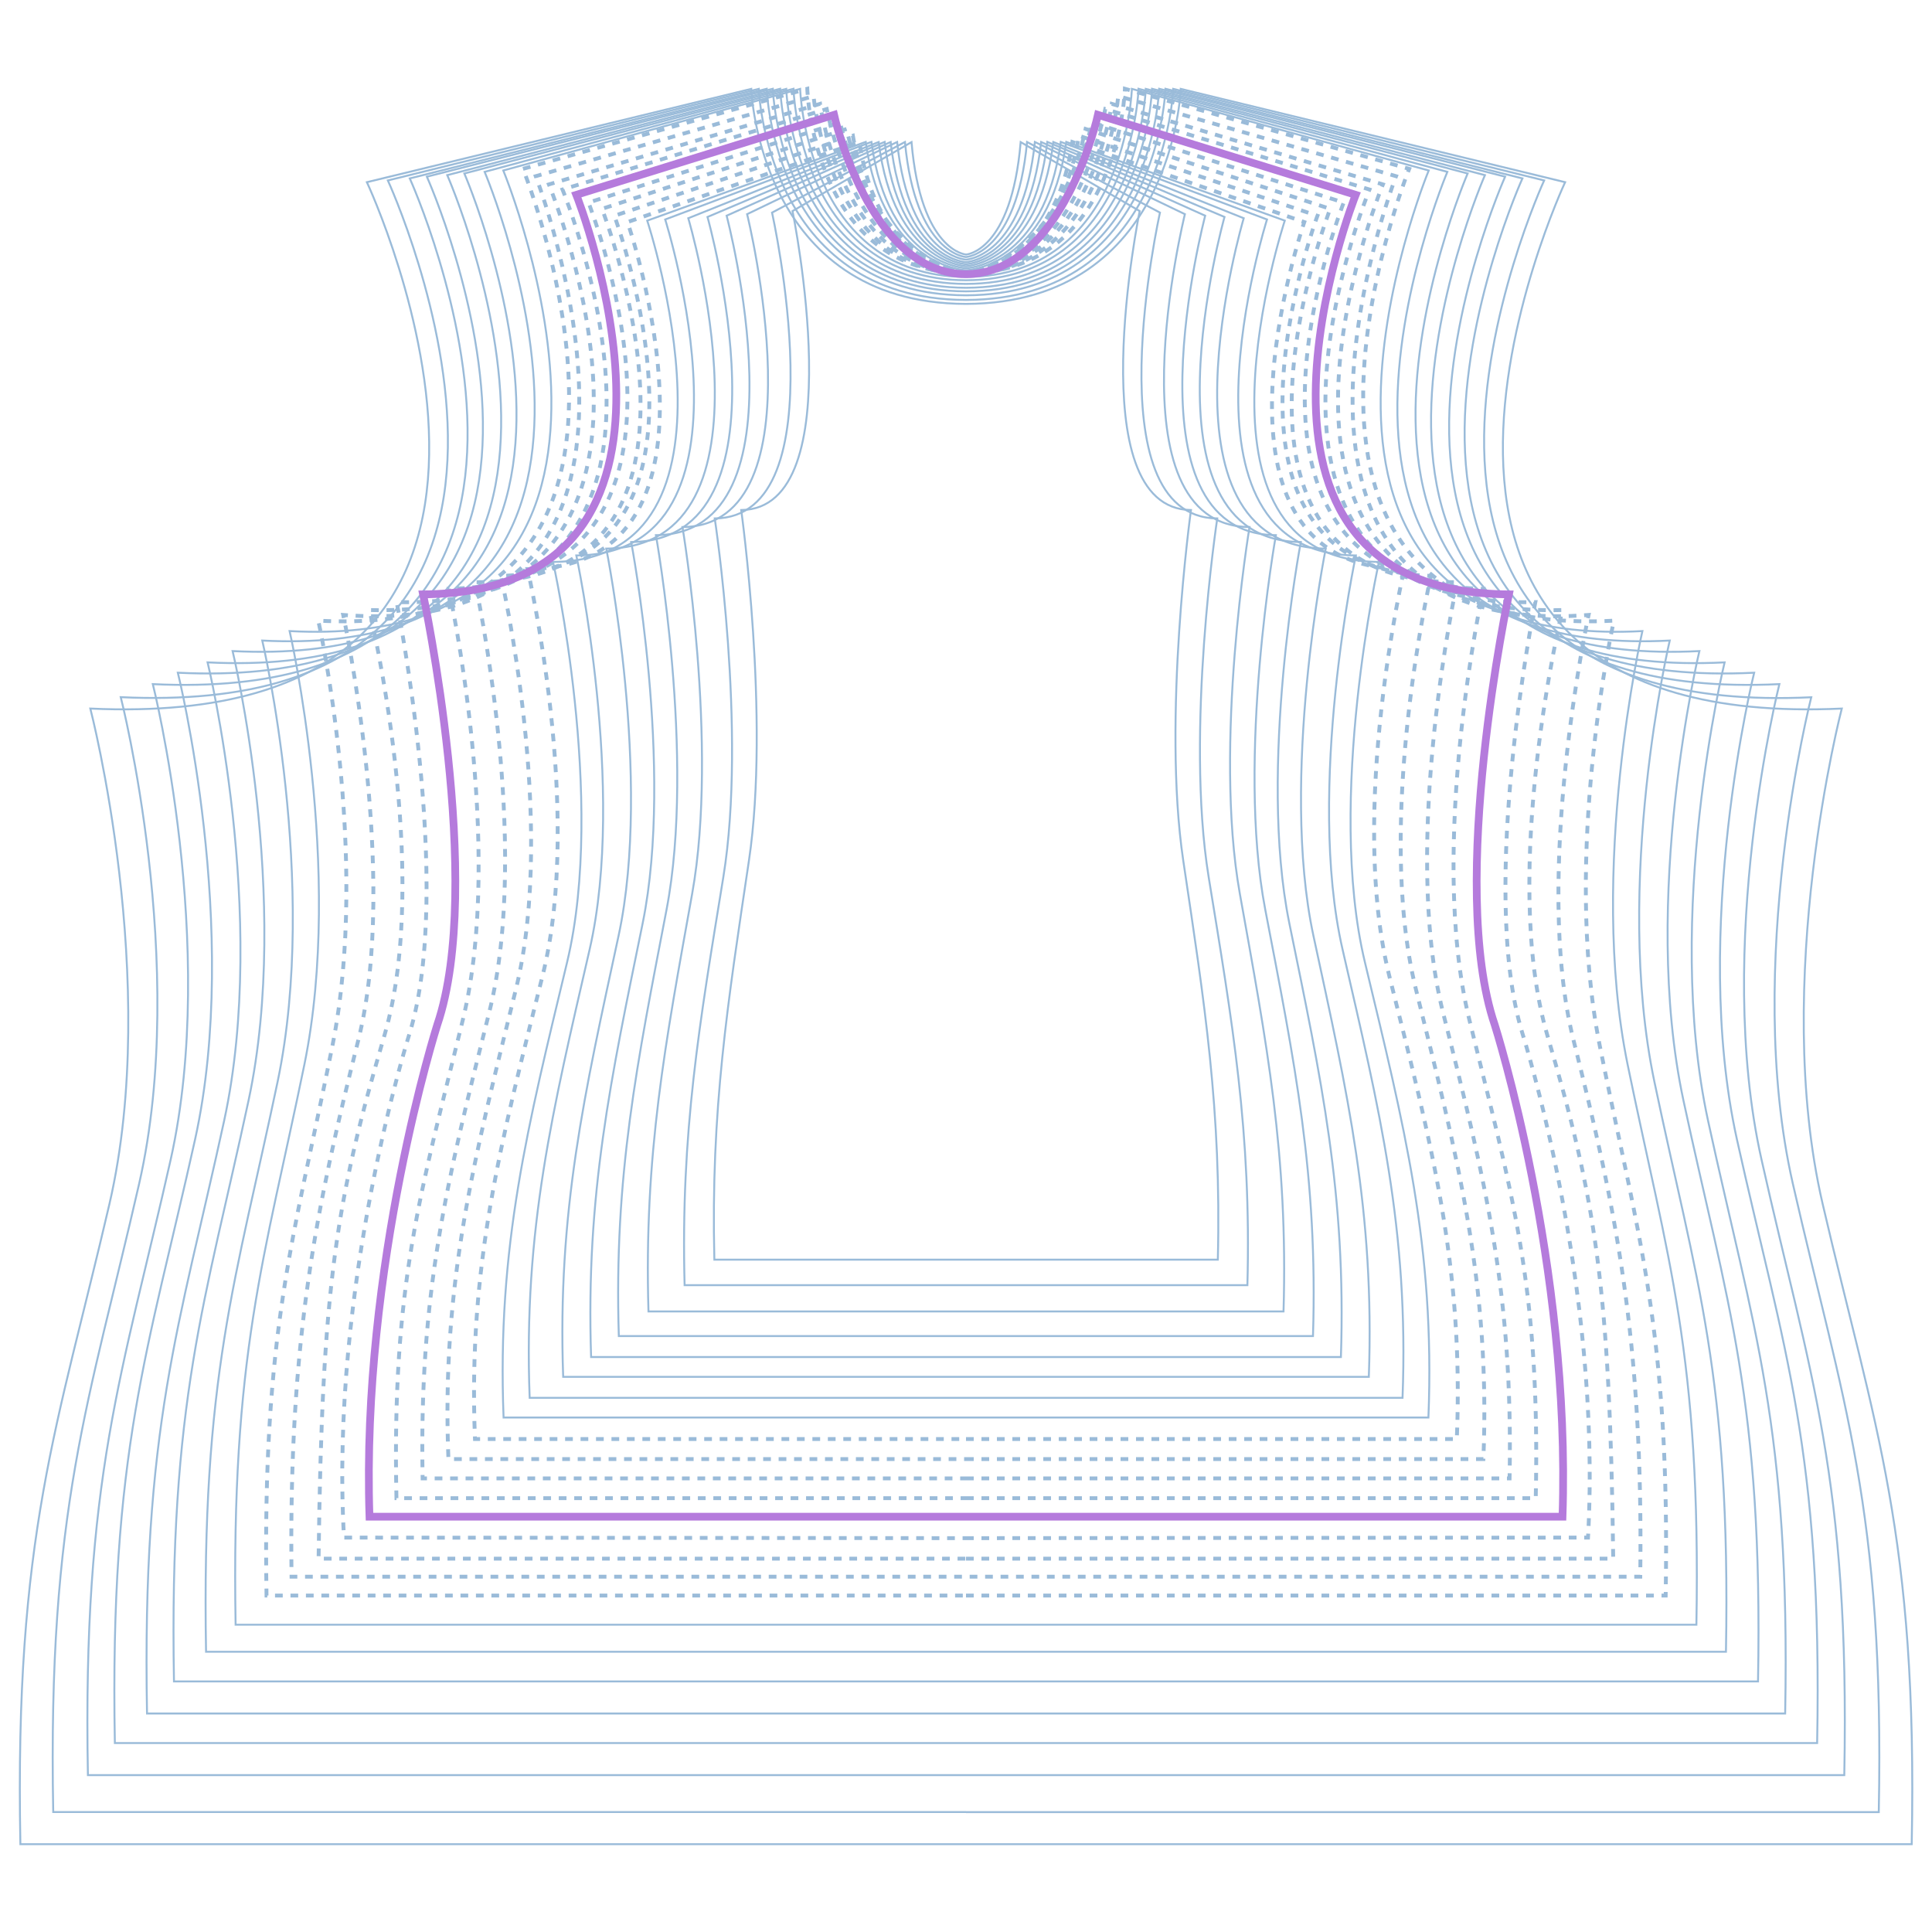
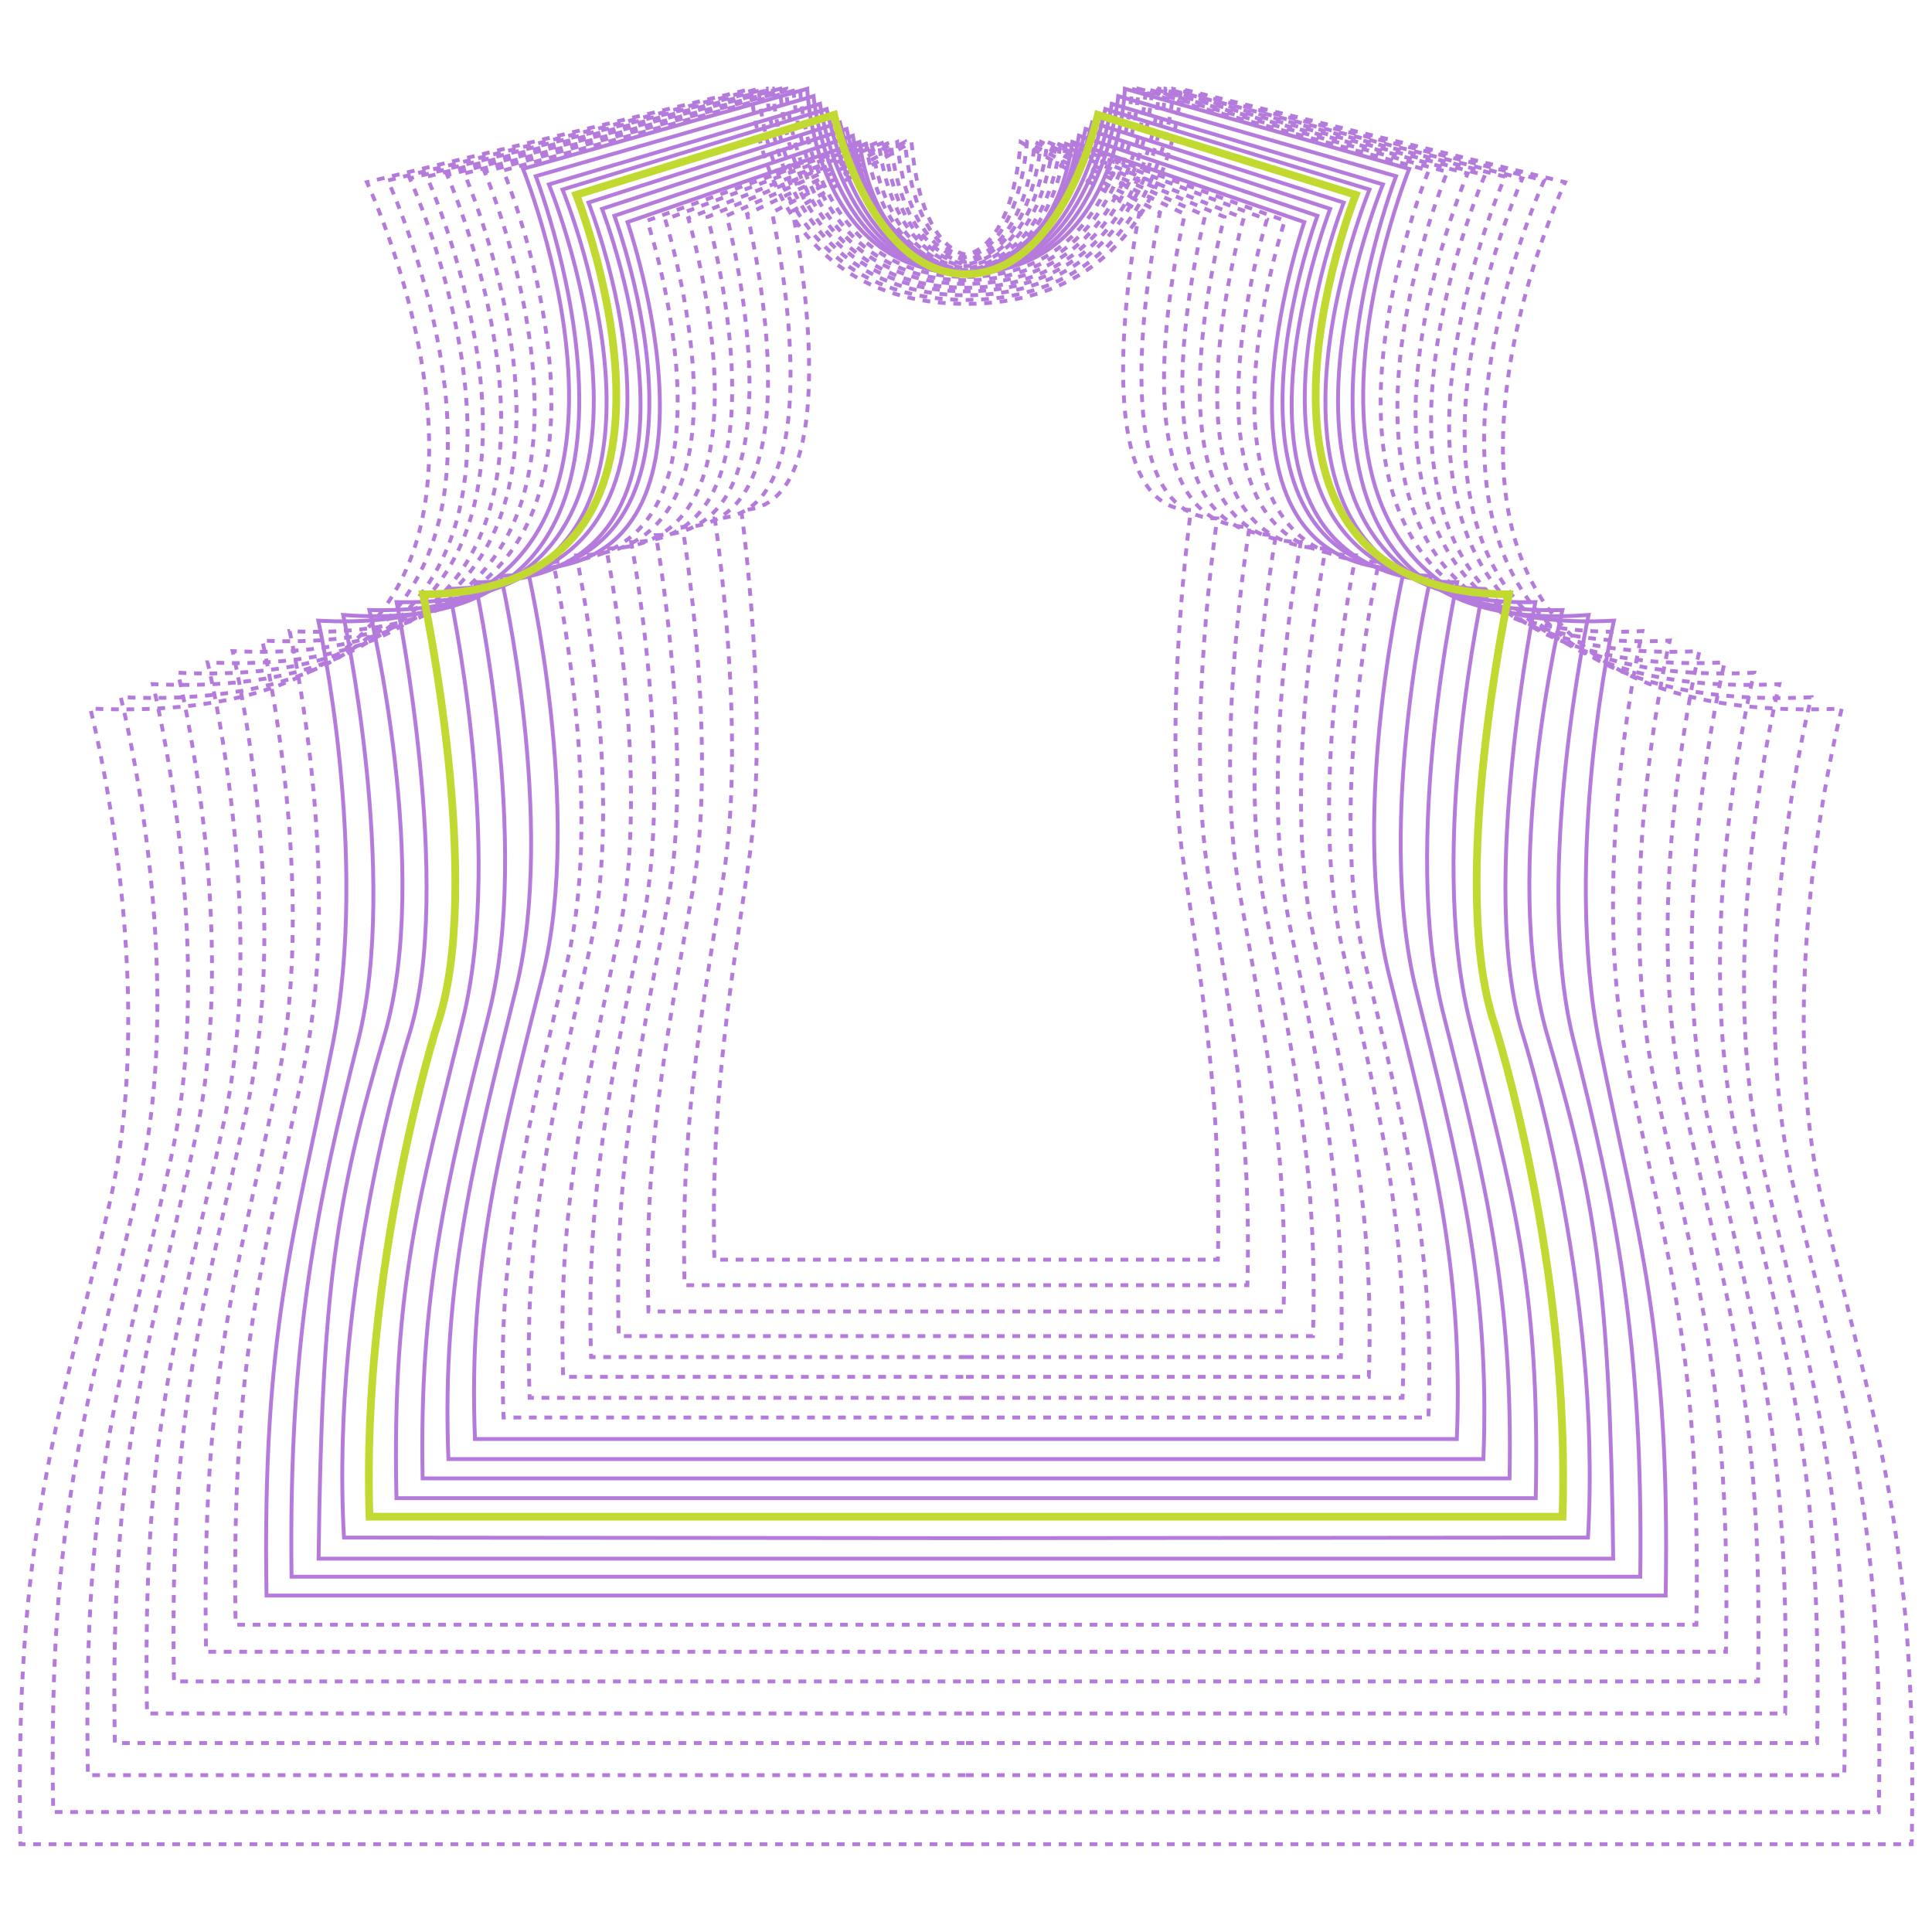
<svg xmlns="http://www.w3.org/2000/svg" id="Layer_1" version="1.1" viewBox="0 0 2000 2000">
  <defs>
    <style>
-       .st0 {
-         stroke-width: 2px;
+       .st1 {
+         stroke-width: 4px;
      }

      .st0, .st1 {
-         stroke: #9abbd9;
+         stroke: #B57BDC;
      }

      .st0, .st1, .st2 {
        fill: none;
        stroke-miterlimit: 10;
      }

-       .st1 {
+       .st0 {
        stroke-dasharray: 8;
        stroke-width: 4px;
      }

      .st2 {
-         stroke: #b57bdc;
+         stroke: #C2D932;
        stroke-width: 8px;
      }
    </style>
  </defs>
  <g id="mock32">
    <path class="st0" d="M1000,1909.1h979c6.3-320.2-38.6-432-92.2-662.8-53.6-230.8,19.8-512.8,19.8-512.8-553.5,25.5-286.4-544.9-286.4-544.9l-397.9-96.6s-7.6,221.9-222.3,222.6c-214.6-.5-222.3-222.6-222.3-222.6l-397.9,96.6S647.1,758.9,93.5,733.5c0,0,73.2,282,19.8,512.8-53.6,230.8-98.4,342.7-92.2,662.8h979" />
  </g>
  <g id="mock30">
    <path class="st0" d="M1000,1875.9h944.9c6.1-314.3-37.3-424.1-89-650.7-51.7-226.6,19.1-503.4,19.1-503.4-534.3,25.1-276.5-535-276.5-535l-384-94.8s-7.4,217.9-214.5,218.5c-207.2-.5-214.5-218.5-214.5-218.5l-384,94.8S659.3,746.7,125,721.7c0,0,70.7,276.8,19.1,503.4-51.7,226.6-95,336.4-89,650.7h944.9" />
  </g>
  <g id="mock28">
    <path class="st0" d="M1000,1837.6h909.2c5.9-307.6-35.9-415-85.6-636.8-49.8-221.7,18.4-492.6,18.4-492.6-514.1,24.5-266-523.5-266-523.5l-369.5-92.8s-7.1,213.2-206.4,213.8c-199.3-.5-206.4-213.8-206.4-213.8l-369.5,92.8s248.1,548-266,523.5c0,0,68,270.9,18.4,492.6-49.8,221.7-91.4,329.2-85.6,636.8h909.2" />
  </g>
  <g id="mock26">
    <path class="st0" d="M1000,1804.4h881.1c5.7-301.7-34.7-407.1-83-624.7-48.2-217.5,17.8-483.3,17.8-483.3-498.2,24.1-257.8-513.5-257.8-513.5l-358.1-91s-6.9,209.2-200,209.7c-193.2-.5-200-209.7-200-209.7l-358.1,91s240.5,537.5-257.8,513.5c0,0,65.9,265.7,17.8,483.3-48.2,217.5-88.6,322.9-83,624.7h881.1" />
  </g>
  <g id="mock24">
    <path class="st0" d="M1000,1773.8h848c5.5-296.3-33.4-399.9-79.8-613.5-46.4-213.6,17.1-474.6,17.1-474.6-479.4,23.6-248.1-504.4-248.1-504.4l-344.6-89.4s-6.6,205.4-192.5,206c-185.9-.5-192.5-206-192.5-206l-344.6,89.4s231.4,527.9-248.1,504.4c0,0,63.4,261,17.1,474.6-46.4,213.6-85.2,317.1-79.8,613.5h848" />
  </g>
  <g id="mock22">
    <path class="st0" d="M1000,1740.6h819.9c5.3-290.5-32.3-392-77.2-601.4-44.9-209.4,16.5-465.2,16.5-465.2-463.6,23.2-239.9-494.4-239.9-494.4l-333.2-87.6s-6.4,201.4-186.1,201.9c-179.7-.5-186.1-201.9-186.1-201.9l-333.2,87.6s223.8,517.5-239.9,494.4c0,0,61.3,255.8,16.5,465.2-44.9,209.4-82.4,310.9-77.2,601.4h819.9" />
  </g>
  <g id="mock20">
    <path class="st0" d="M1000,1709.9h786.7c5.1-285.1-31-384.7-74.1-590.2s15.9-456.6,15.9-456.6c-444.8,22.7-230.2-485.2-230.2-485.2l-319.7-86s-6.1,197.6-178.6,198.2c-172.5-.5-178.6-198.2-178.6-198.2l-319.7,86s214.7,507.9-230.2,485.2c0,0,58.9,251.1,15.9,456.6-43.1,205.5-79.1,305.1-74.1,590.2h786.7" />
  </g>
  <g id="mock18">
    <path class="st0" d="M1000,1681.9h756.1c4.9-280.1-29.8-378-71.2-579.9s15.3-448.7,15.3-448.7c-427.5,22.4-221.2-476.8-221.2-476.8l-307.3-84.5s-5.9,194.2-171.7,194.7c-165.8-.5-171.7-194.7-171.7-194.7l-307.3,84.5s206.4,499.1-221.2,476.8c0,0,56.6,246.7,15.3,448.7-41.4,201.9-76,299.8-71.2,579.9h756.1" />
  </g>
  <g id="size16">
    <path class="st1" d="M1000,1651.7h724.3c4.7-274.8-28.6-370.8-68.2-569s14.6-440.2,14.6-440.2c-409.5,21.9-211.9-467.7-211.9-467.7l-294.3-82.9s-5.7,190.5-164.4,191c-158.8-.5-164.4-191-164.4-191l-294.3,82.9s197.7,489.6-211.9,467.7c0,0,54.2,242.1,14.6,440.2-39.6,198.1-72.8,294.1-68.2,569h724.3" />
  </g>
  <g id="size14">
    <path class="st1" d="M1000,283.6c142-.5,157.6-184.1,157.6-184.1l287.6,82.9s-186.4,483.9,199.3,454.2c0,0-58.3,270-15.6,440.2s72.3,307.9,69.1,555.4H301.8c-3.2-247.5,26.4-385.2,69.1-555.4,42.7-170.2-15.6-440.2-15.6-440.2,385.8,29.7,199.3-454.2,199.3-454.2l287.6-82.9s15.7,183.6,157.6,184.1h.2Z" />
  </g>
  <g id="size12">
    <path class="st1" d="M1000,1613.5h670c-3.5-284.2-18.6-372.5-68.2-541.8-49.6-169.4,15.6-440.2,15.6-440.2-371.7,9.7-185.8-440.6-185.8-440.6l-280.7-83.4s-22.8,174.5-151,176.3c-128.2-1.8-151-176.3-151-176.3l-280.7,83.4s185.9,450.3-185.8,440.6c0,0,65.2,270.8,15.6,440.2-49.6,169.4-64.7,257.7-68.2,541.8h670.2Z" />
  </g>
  <g id="size10">
    <path class="st1" d="M1000,1592.3l643.9-.6c14.8-262.9-68.1-522.6-68.1-522.6-45.9-151,13.6-445.8,13.6-445.8-350.6,8.2-171.7-427.1-171.7-427.1l-273.5-83.3c-40.6,185.2-144.2,169.6-144.2,169.6,0,0-103.5,15.7-144.2-169.6l-273.5,83.3s178.9,435.3-171.7,427.1c0,0,59.5,294.8,13.6,445.8,0,0-83,259.6-68.1,522.6l643.9.6h.2Z" />
  </g>
  <g id="size6">
    <path class="st1" d="M1000,1550.9h589.8c4.8-221.6-24.9-315.7-68.8-495.5s14.6-445.8,14.6-445.8c-300.2-6.9-144.6-399.9-144.6-399.9l-260.4-82.9c-37.6,157.2-130.5,155.5-130.5,155.5,0,0-92.9,1.7-130.5-155.5l-260.4,82.9s155.6,392.9-144.6,399.9c0,0,58.4,266,14.6,445.8-43.9,179.8-73.6,273.9-68.8,495.5h589.8-.2,0Z" />
  </g>
  <g id="size4">
    <path class="st1" d="M1000,1530.4h562.7c3.7-189.9-24.3-305.4-68.8-481.9-44.5-176.6,14.6-445.8,14.6-445.8-281.3.6-131.5-386.5-131.5-386.5l-253.2-82.7c-29.6,137.5-123.7,148.7-123.7,148.7,0,0-94.1-11.3-123.7-148.7l-253.2,82.7s149.9,387.1-131.5,386.5c0,0,59.1,269.3,14.6,445.8-44.5,176.6-72.5,292-68.8,481.9h562.7-.2,0Z" />
  </g>
  <g id="size2">
    <path class="st1" d="M1000,1510.4h535.6c7.4-183-27-312.4-69.9-486.5-42.9-174,15.6-427.7,15.6-427.7-252.8-7.9-117.5-372.8-117.5-372.8l-246.9-82.9c-23.6,141.1-117,141.9-117,141.9,0,0-93.4-.8-117-141.9l-246.9,82.9s135.4,364.9-117.5,372.8c0,0,58.5,253.7,15.6,427.7-42.9,174-77.2,303.5-69.9,486.5h535.6Z" />
  </g>
  <g id="size0">
    <path class="st1" d="M1000,1489.7h508.1c7.4-180.3-27-307.9-69.9-479.4-42.9-171.5,15.5-421.2,15.5-421.2-226.8-1.4-103.5-359.2-103.5-359.2l-240.1-82.9c-19,131.8-110.2,135.1-110.2,135.1,0,0-91.2-3.3-110.2-135.1l-240.1,82.9s123.4,357.9-103.5,359.2c0,0,58.4,249.7,15.5,421.2-42.9,171.5-77.2,299.1-69.9,479.4h508.1Z" />
  </g>
  <g id="mock18" data-name="mock18">
    <path class="st0" d="M1000,1467.4h478.7c7-177.3-25.4-302.8-65.8-471.5-40.4-168.7,14.6-414.2,14.6-414.2-213.7-1.3-97.5-353.3-97.5-353.3l-226.2-81.5c-17.9,129.6-103.8,132.9-103.8,132.9,0,0-85.9-3.3-103.8-132.9l-226.2,81.5s116.2,351.9-97.5,353.3c0,0,55,245.5,14.6,414.2-40.4,168.7-72.8,294.1-65.8,471.5h478.7Z" />
  </g>
  <g id="mock20" data-name="mock20">
    <path class="st0" d="M1000,1447h451.9c6.6-174.6-24-298.1-62.1-464.2-38.1-166.1,13.8-407.8,13.8-407.8-201.7-1.3-92-347.8-92-347.8l-213.5-80.3c-16.9,127.6-98,130.8-98,130.8,0,0-81.1-3.2-98-130.8l-213.5,80.3s109.7,346.5-92,347.8c0,0,51.9,241.7,13.8,407.8-38.1,166.1-68.7,289.6-62.1,464.2h451.9Z" />
  </g>
  <g id="mock22" data-name="mock22">
    <path class="st0" d="M1000,1425.3h417c6.1-171.7-22.1-293.1-57.3-456.4-35.2-163.3,12.7-401,12.7-401-186.2-1.3-84.9-342-84.9-342l-197.1-78.9c-15.6,125.5-90.4,128.6-90.4,128.6,0,0-74.8-3.2-90.4-128.6l-197.1,78.9s101.2,340.7-84.9,342c0,0,47.9,237.7,12.7,401-35.2,163.3-63.4,284.7-57.3,456.4h417Z" />
  </g>
  <g id="mock24" data-name="mock24">
    <path class="st0" d="M1000,1404.8h388.1c5.6-168.9-20.6-288.5-53.4-449.1-32.8-160.7,11.9-394.6,11.9-394.6-173.3-1.3-79-336.5-79-336.5l-183.4-77.7c-14.5,123.5-84.2,126.6-84.2,126.6,0,0-69.7-3.1-84.2-126.6l-183.4,77.7s94.2,335.3-79,336.5c0,0,44.6,233.9,11.9,394.6-32.8,160.7-59,280.2-53.4,449.1h388.1Z" />
  </g>
  <g id="mock26" data-name="mock26">
    <path class="st0" d="M1000,1383.1h359.2c5.2-166-19.1-283.5-49.4-441.4-30.3-157.9,11-387.7,11-387.7-160.4-1.2-73.2-330.7-73.2-330.7l-169.8-76.3c-13.4,121.3-77.9,124.4-77.9,124.4,0,0-64.5-3.1-77.9-124.4l-169.8,76.3s87.2,329.5-73.2,330.7c0,0,41.3,229.8,11,387.7-30.3,157.9-54.6,275.4-49.4,441.4h359.2Z" />
  </g>
  <g id="mock28" data-name="mock28">
    <path class="st0" d="M1000,1357.6h328.7c4.8-162.6-17.5-277.6-45.2-432.3-27.7-154.6,10-379.7,10-379.7-146.7-1.2-66.9-323.9-66.9-323.9l-155.3-74.7c-12.3,118.8-71.3,121.8-71.3,121.8,0,0-59-3-71.3-121.8l-155.3,74.7s79.8,322.7-66.9,323.9c0,0,37.8,225.1,10,379.7-27.7,154.6-50,269.7-45.2,432.3h328.7Z" />
  </g>
  <g id="mock30" data-name="mock30">
    <path class="st0" d="M1000,1330.4h291.3c4.2-158.9-15.5-271.4-40.1-422.5-24.6-151.2,8.9-371.2,8.9-371.2-130-1.2-59.3-316.6-59.3-316.6l-137.6-73.1c-10.9,116.2-63.2,119.1-63.2,119.1,0,0-52.3-2.9-63.2-119.1l-137.6,73.1s70.7,315.4-59.3,316.6c0,0,33.5,220,8.9,371.2-24.6,151.2-44.3,263.6-40.1,422.5h291.3Z" />
  </g>
  <g id="mock32" data-name="mock32">
    <path class="st0" d="M1000,1304h260.7c3.8-155.4-13.8-265.3-35.8-413.1-22-147.8,8-362.9,8-362.9-116.4-1.2-53.1-309.5-53.1-309.5l-123.2-71.4c-9.7,113.6-56.5,116.4-56.5,116.4,0,0-46.8-2.9-56.5-116.4l-123.2,71.4s63.3,308.4-53.1,309.5c0,0,30,215.1,8,362.9-22,147.8-39.6,257.7-35.8,413.1h260.7Z" />
  </g>
  <g id="size8">
    <path class="st2" d="M999.3,1570.1h618.2c8.8-261.2-70.1-509-70.1-509-49.5-145.3,14.6-445.8,14.6-445.8-321.9-2.6-158.6-413.6-158.6-413.6l-266.8-82.8s-36.4,164.6-136.6,164.9h0c-100.2-.3-136.6-164.9-136.6-164.9l-266.8,82.8s163.3,410.9-158.6,413.6c0,0,64.1,300.5,14.6,445.8,0,0-78.9,247.9-70.1,509h616.9" />
  </g>
</svg>
